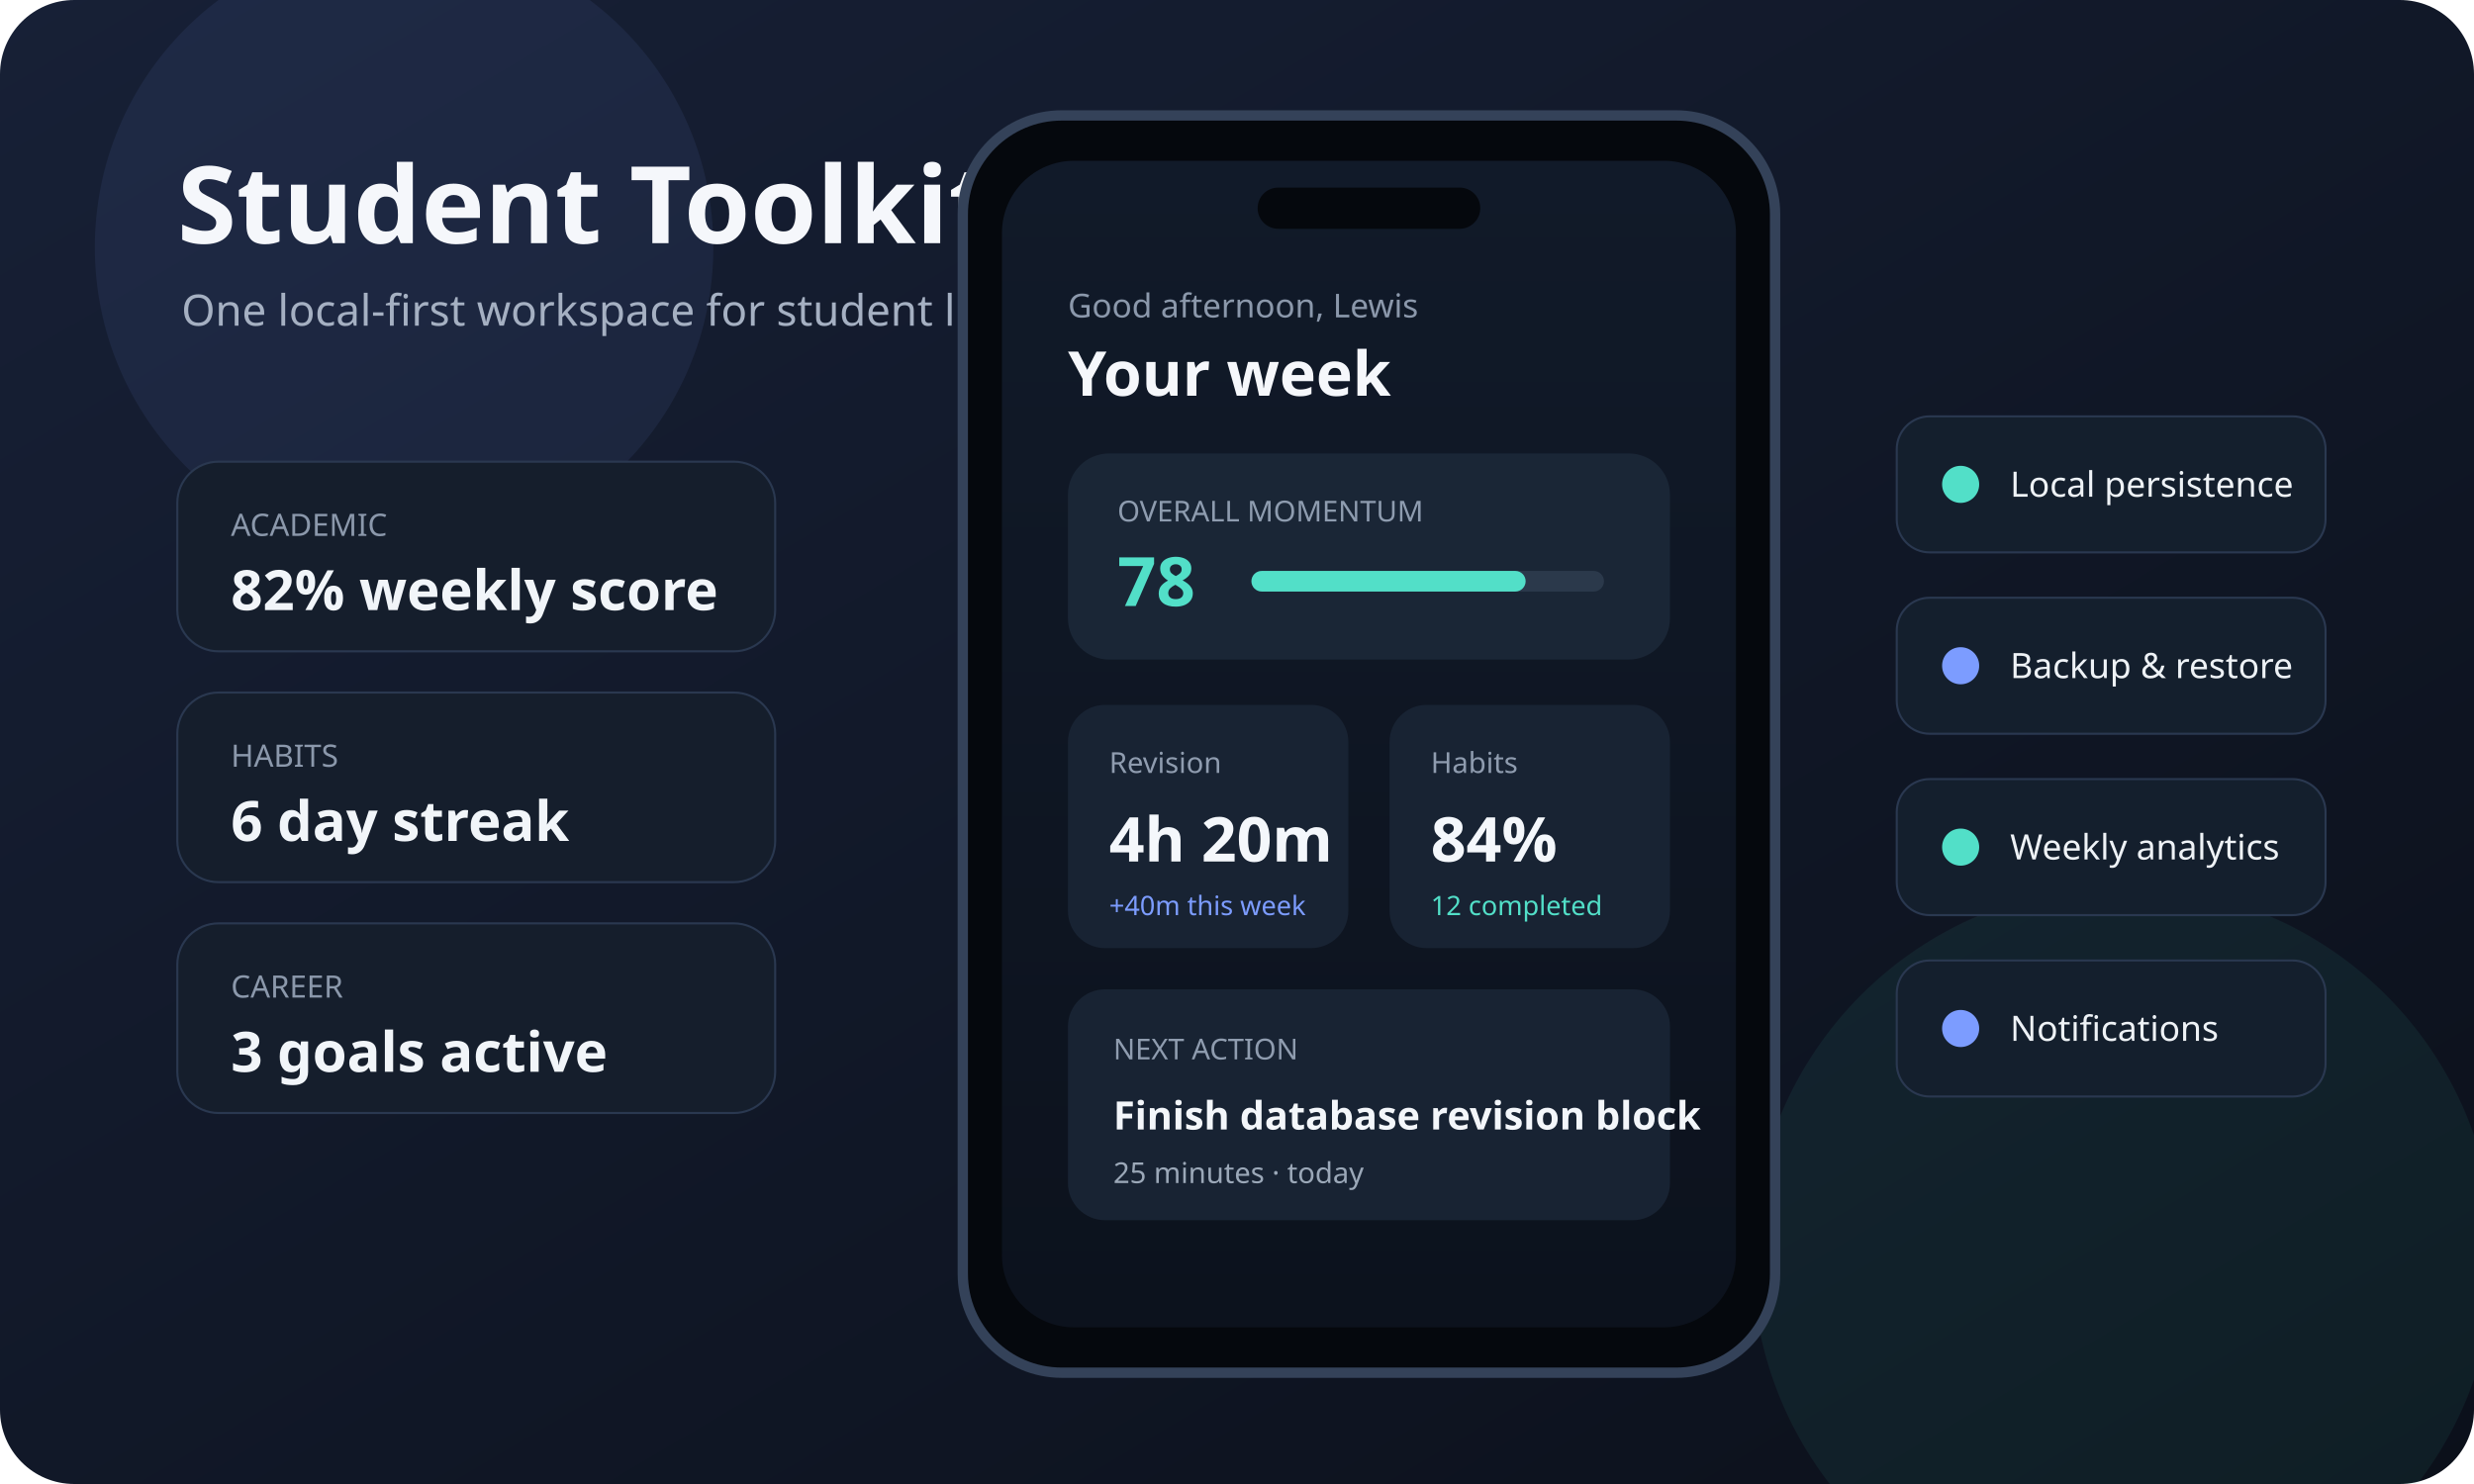
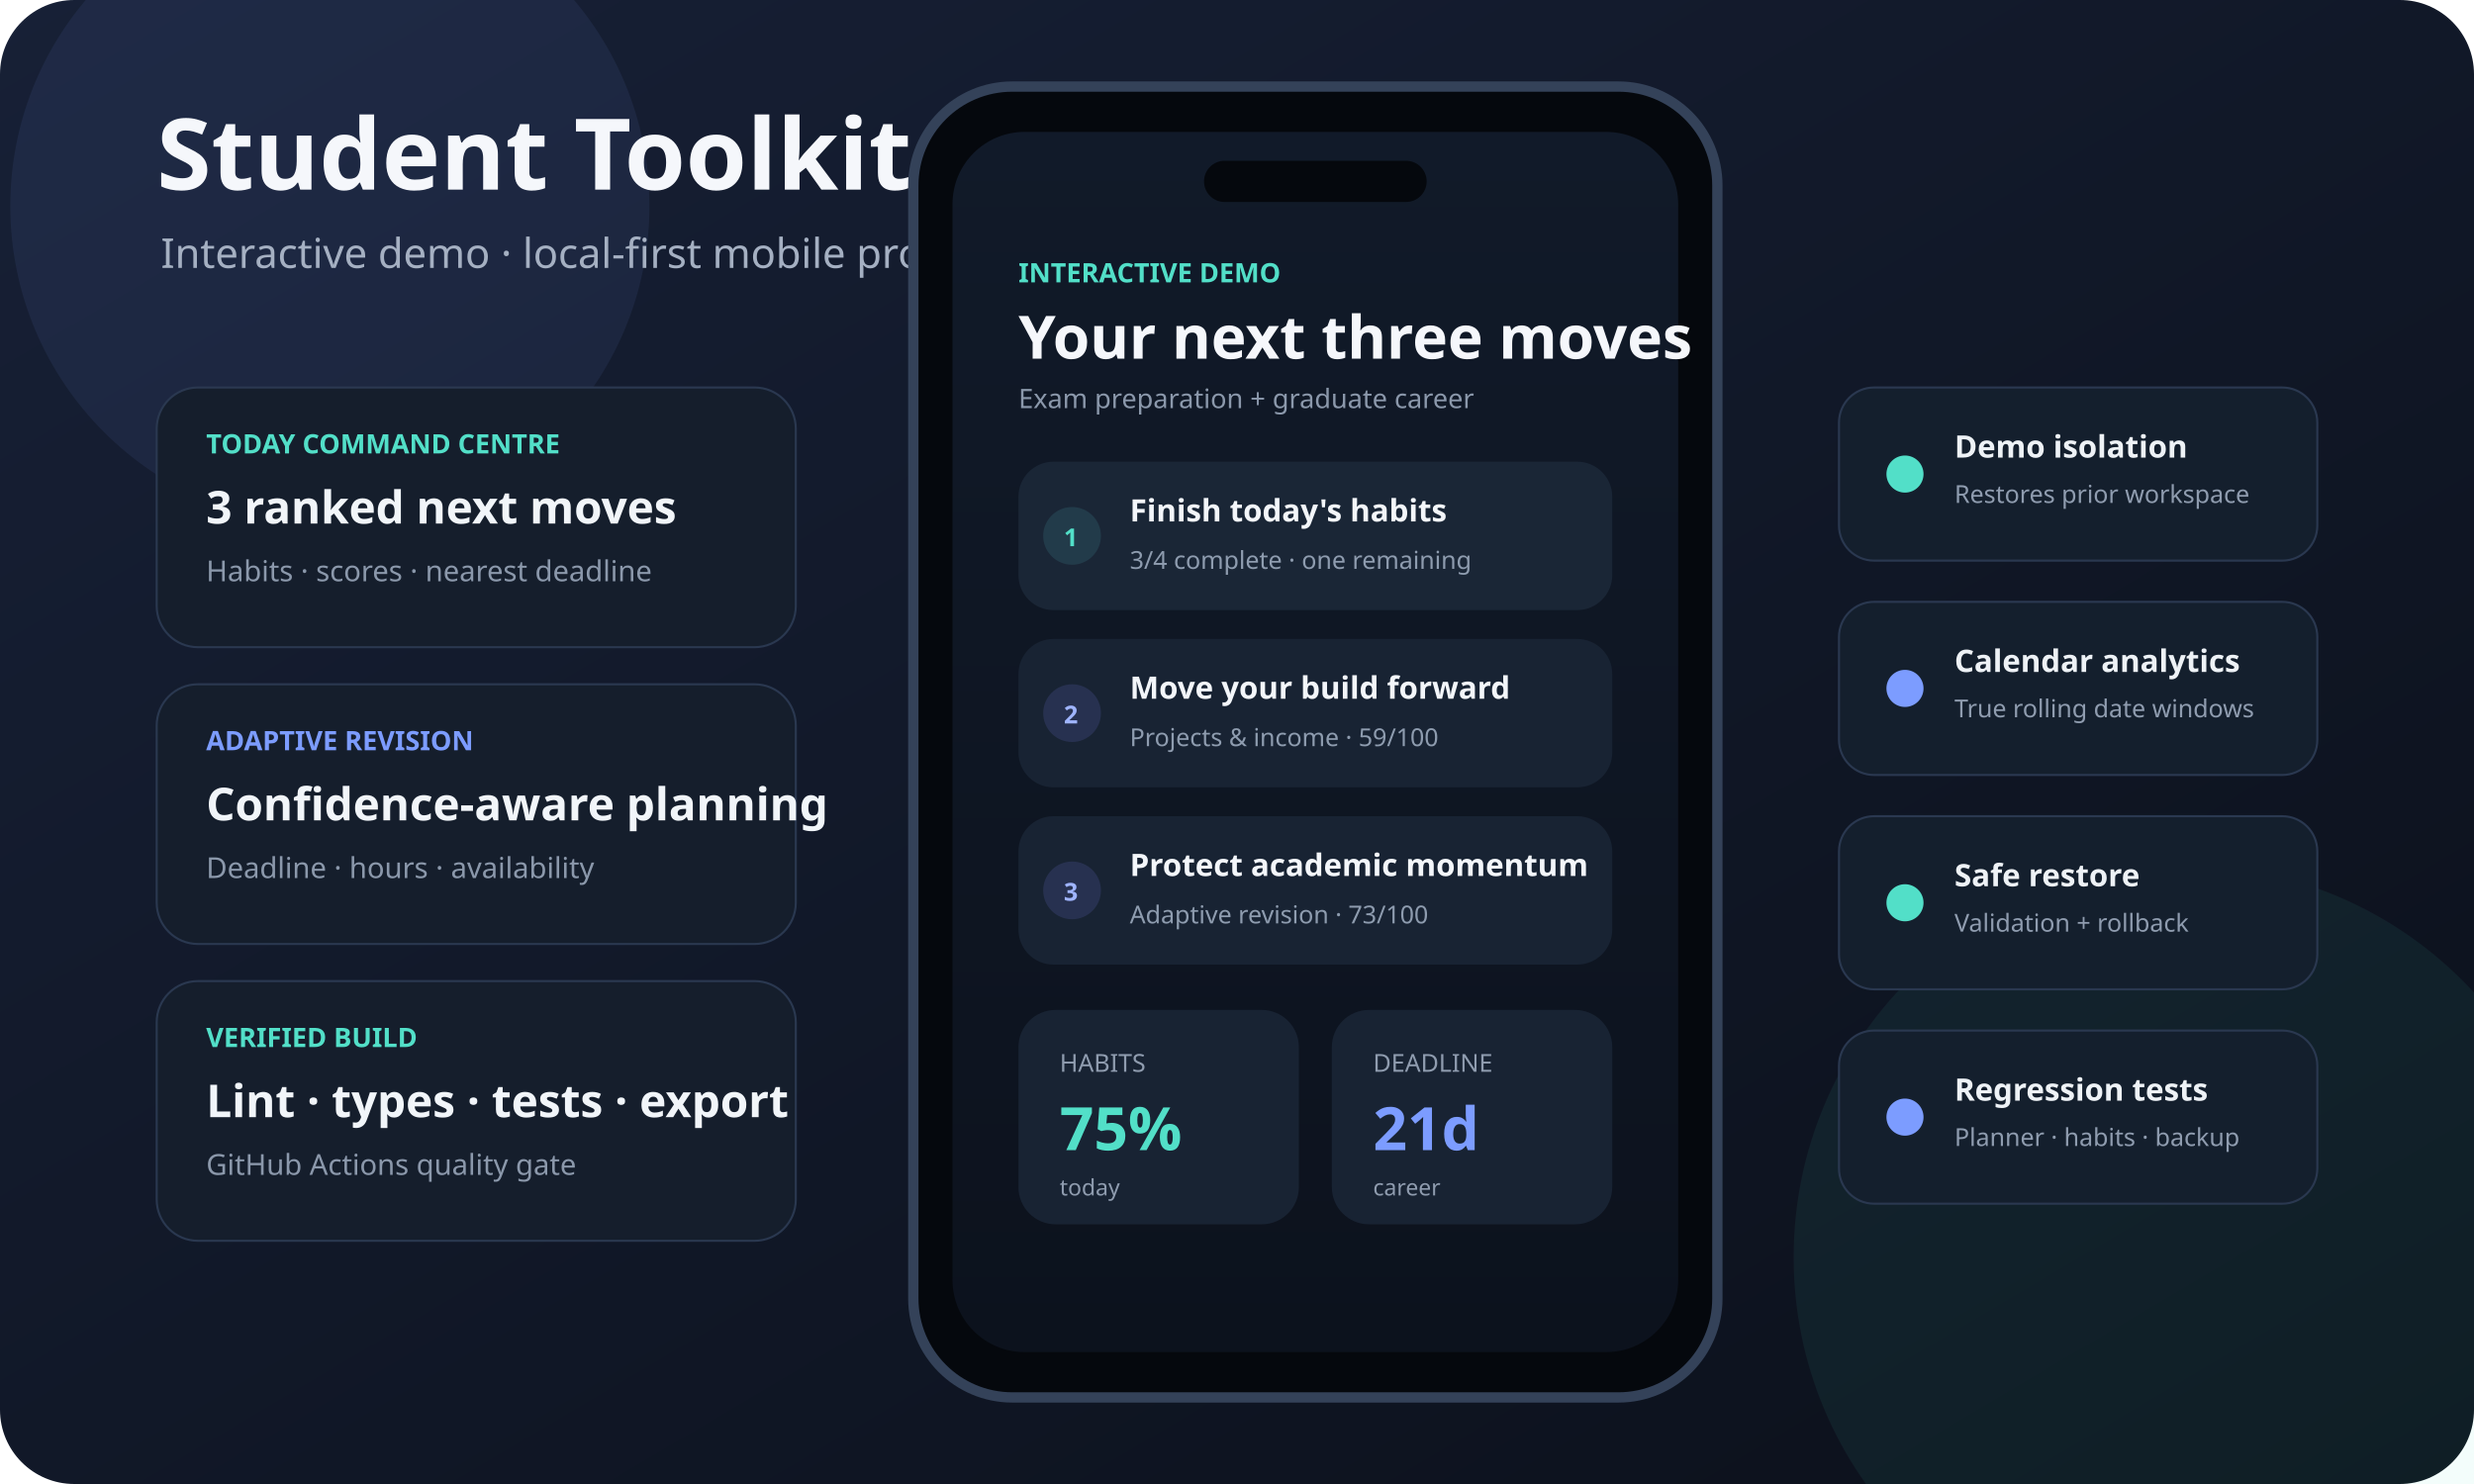
<svg xmlns="http://www.w3.org/2000/svg" width="1200" height="720" viewBox="0 0 1200 720" role="img" aria-labelledby="title desc">
  <defs>
    <linearGradient id="bg" x1="0" y1="0" x2="1" y2="1">
      <stop stop-color="#172036" />
      <stop offset="1" stop-color="#0b101a" />
    </linearGradient>
    <linearGradient id="phone" x1="0" y1="0" x2="0" y2="1">
      <stop stop-color="#111a29" />
      <stop offset="1" stop-color="#0c121d" />
    </linearGradient>
  </defs>
  <rect width="1200" height="720" rx="36" fill="url(#bg)" />
-   <circle cx="196" cy="120" r="150" fill="#7c9cff" opacity=".08" />
-   <circle cx="1030" cy="610" r="180" fill="#52dfc8" opacity=".07" />
-   <text x="86" y="118" font-family="system-ui,sans-serif" font-size="52" font-weight="850" fill="#f5f7fb">Student Toolkit OS</text>
-   <text x="88" y="158" font-family="system-ui,sans-serif" font-size="21" fill="#a5b0c2">One local-first workspace for student life.</text>
+   <circle cx="160" cy="100" r="155" fill="#7c9cff" opacity=".08" />
+   <circle cx="1060" cy="610" r="190" fill="#52dfc8" opacity=".07" />
  <g font-family="system-ui,sans-serif">
-     <rect x="86" y="224" width="290" height="92" rx="20" fill="#151e2c" stroke="#2a3850" />
-     <text x="112" y="260" font-size="15" fill="#8b98ab">ACADEMIC</text>
-     <text x="112" y="296" font-size="27" font-weight="750" fill="#f1f5f9">82% weekly score</text>
-     <rect x="86" y="336" width="290" height="92" rx="20" fill="#151e2c" stroke="#2a3850" />
-     <text x="112" y="372" font-size="15" fill="#8b98ab">HABITS</text>
-     <text x="112" y="408" font-size="27" font-weight="750" fill="#f1f5f9">6 day streak</text>
-     <rect x="86" y="448" width="290" height="92" rx="20" fill="#151e2c" stroke="#2a3850" />
-     <text x="112" y="484" font-size="15" fill="#8b98ab">CAREER</text>
-     <text x="112" y="520" font-size="27" font-weight="750" fill="#f1f5f9">3 goals active</text>
+     <text x="76" y="92" font-size="48" font-weight="850" fill="#f5f7fb">Student Toolkit OS</text>
+     <text x="78" y="130" font-size="20" fill="#a5b0c2">Interactive demo · local-first mobile product</text>
+     <rect x="76" y="188" width="310" height="126" rx="20" fill="#151e2c" stroke="#2a3850" />
+     <text x="100" y="220" font-size="13" font-weight="700" fill="#52dfc8">TODAY COMMAND CENTRE</text>
+     <text x="100" y="254" font-size="22" font-weight="800" fill="#f1f5f9">3 ranked next moves</text>
+     <text x="100" y="282" font-size="14" fill="#8b98ab">Habits · scores · nearest deadline</text>
+     <rect x="76" y="332" width="310" height="126" rx="20" fill="#151e2c" stroke="#2a3850" />
+     <text x="100" y="364" font-size="13" font-weight="700" fill="#7c9cff">ADAPTIVE REVISION</text>
+     <text x="100" y="398" font-size="22" font-weight="800" fill="#f1f5f9">Confidence-aware planning</text>
+     <text x="100" y="426" font-size="14" fill="#8b98ab">Deadline · hours · availability</text>
+     <rect x="76" y="476" width="310" height="126" rx="20" fill="#151e2c" stroke="#2a3850" />
+     <text x="100" y="508" font-size="13" font-weight="700" fill="#52dfc8">VERIFIED BUILD</text>
+     <text x="100" y="542" font-size="22" font-weight="800" fill="#f1f5f9">Lint · types · tests · export</text>
+     <text x="100" y="570" font-size="14" fill="#8b98ab">GitHub Actions quality gate</text>
  </g>
-   <rect x="467" y="56" width="394" height="610" rx="48" fill="#05080d" stroke="#344259" stroke-width="5" />
-   <rect x="486" y="78" width="356" height="566" rx="35" fill="url(#phone)" />
-   <rect x="610" y="91" width="108" height="20" rx="10" fill="#05080d" />
-   <text x="518" y="154" font-family="system-ui,sans-serif" font-size="16" fill="#8b98ab">Good afternoon, Lewis</text>
-   <text x="518" y="192" font-family="system-ui,sans-serif" font-size="30" font-weight="800" fill="#f5f7fb">Your week</text>
-   <rect x="518" y="220" width="292" height="100" rx="20" fill="#1a2636" />
-   <text x="542" y="253" font-family="system-ui,sans-serif" font-size="14" fill="#8e9caf">OVERALL MOMENTUM</text>
-   <text x="542" y="294" font-family="system-ui,sans-serif" font-size="33" font-weight="850" fill="#52dfc8">78</text>
-   <rect x="607" y="277" width="171" height="10" rx="5" fill="#2b394b" />
-   <rect x="607" y="277" width="133" height="10" rx="5" fill="#52dfc8" />
+   <rect x="443" y="42" width="390" height="636" rx="48" fill="#05080d" stroke="#344259" stroke-width="5" />
+   <rect x="462" y="64" width="352" height="592" rx="35" fill="url(#phone)" />
+   <rect x="584" y="78" width="108" height="20" rx="10" fill="#05080d" />
  <g font-family="system-ui,sans-serif">
-     <rect x="518" y="342" width="136" height="118" rx="18" fill="#182333" />
-     <text x="538" y="375" font-size="14" fill="#8f9caf">Revision</text>
-     <text x="538" y="418" font-size="30" font-weight="800" fill="#f4f7fb">4h 20m</text>
-     <text x="538" y="444" font-size="13" fill="#7c9cff">+40m this week</text>
-     <rect x="674" y="342" width="136" height="118" rx="18" fill="#182333" />
-     <text x="694" y="375" font-size="14" fill="#8f9caf">Habits</text>
-     <text x="694" y="418" font-size="30" font-weight="800" fill="#f4f7fb">84%</text>
-     <text x="694" y="444" font-size="13" fill="#52dfc8">12 completed</text>
+     <text x="494" y="137" font-size="13" font-weight="750" fill="#52dfc8">INTERACTIVE DEMO</text>
+     <text x="494" y="174" font-size="29" font-weight="850" fill="#f5f7fb">Your next three moves</text>
+     <text x="494" y="198" font-size="13" fill="#8b98ab">Exam preparation + graduate career</text>
+     <rect x="494" y="224" width="288" height="72" rx="17" fill="#1a2636" />
+     <circle cx="520" cy="260" r="14" fill="#223b4a" />
+     <text x="516" y="265" font-size="12" font-weight="800" fill="#52dfc8">1</text>
+     <text x="548" y="253" font-size="15" font-weight="760" fill="#f3f6fa">Finish today's habits</text>
+     <text x="548" y="276" font-size="12" fill="#8e9caf">3/4 complete · one remaining</text>
+     <rect x="494" y="310" width="288" height="72" rx="17" fill="#182333" />
+     <circle cx="520" cy="346" r="14" fill="#273150" />
+     <text x="516" y="351" font-size="12" font-weight="800" fill="#9fb4ff">2</text>
+     <text x="548" y="339" font-size="15" font-weight="760" fill="#f3f6fa">Move your build forward</text>
+     <text x="548" y="362" font-size="12" fill="#8e9caf">Projects &amp; income · 59/100</text>
+     <rect x="494" y="396" width="288" height="72" rx="17" fill="#182333" />
+     <circle cx="520" cy="432" r="14" fill="#273150" />
+     <text x="516" y="437" font-size="12" font-weight="800" fill="#9fb4ff">3</text>
+     <text x="548" y="425" font-size="15" font-weight="760" fill="#f3f6fa">Protect academic momentum</text>
+     <text x="548" y="448" font-size="12" fill="#8e9caf">Adaptive revision · 73/100</text>
+     <rect x="494" y="490" width="136" height="104" rx="18" fill="#182333" />
+     <text x="514" y="520" font-size="12" fill="#8f9caf">HABITS</text>
+     <text x="514" y="558" font-size="29" font-weight="850" fill="#52dfc8">75%</text>
+     <text x="514" y="580" font-size="11" fill="#8f9caf">today</text>
+     <rect x="646" y="490" width="136" height="104" rx="18" fill="#182333" />
+     <text x="666" y="520" font-size="12" fill="#8f9caf">DEADLINE</text>
+     <text x="666" y="558" font-size="29" font-weight="850" fill="#7c9cff">21d</text>
+     <text x="666" y="580" font-size="11" fill="#8f9caf">career</text>
  </g>
-   <rect x="518" y="480" width="292" height="112" rx="18" fill="#182333" />
-   <text x="540" y="514" font-family="system-ui,sans-serif" font-size="14" fill="#8f9caf">NEXT ACTION</text>
-   <text x="540" y="548" font-family="system-ui,sans-serif" font-size="19" font-weight="700" fill="#f3f6fa">Finish database revision block</text>
-   <text x="540" y="574" font-family="system-ui,sans-serif" font-size="14" fill="#9ba8b8">25 minutes · today</text>
  <g font-family="system-ui,sans-serif">
-     <rect x="920" y="202" width="208" height="66" rx="16" fill="#141f2d" stroke="#2a3850" />
-     <circle cx="951" cy="235" r="9" fill="#52dfc8" />
-     <text x="975" y="241" font-size="17" fill="#eef2f6">Local persistence</text>
-     <rect x="920" y="290" width="208" height="66" rx="16" fill="#141f2d" stroke="#2a3850" />
-     <circle cx="951" cy="323" r="9" fill="#7c9cff" />
-     <text x="975" y="329" font-size="17" fill="#eef2f6">Backup &amp; restore</text>
-     <rect x="920" y="378" width="208" height="66" rx="16" fill="#141f2d" stroke="#2a3850" />
-     <circle cx="951" cy="411" r="9" fill="#52dfc8" />
-     <text x="975" y="417" font-size="17" fill="#eef2f6">Weekly analytics</text>
-     <rect x="920" y="466" width="208" height="66" rx="16" fill="#141f2d" stroke="#2a3850" />
-     <circle cx="951" cy="499" r="9" fill="#7c9cff" />
-     <text x="975" y="505" font-size="17" fill="#eef2f6">Notifications</text>
+     <rect x="892" y="188" width="232" height="84" rx="17" fill="#141f2d" stroke="#2a3850" />
+     <circle cx="924" cy="230" r="9" fill="#52dfc8" />
+     <text x="948" y="222" font-size="15" font-weight="750" fill="#eef2f6">Demo isolation</text>
+     <text x="948" y="244" font-size="12" fill="#8f9caf">Restores prior workspace</text>
+     <rect x="892" y="292" width="232" height="84" rx="17" fill="#141f2d" stroke="#2a3850" />
+     <circle cx="924" cy="334" r="9" fill="#7c9cff" />
+     <text x="948" y="326" font-size="15" font-weight="750" fill="#eef2f6">Calendar analytics</text>
+     <text x="948" y="348" font-size="12" fill="#8f9caf">True rolling date windows</text>
+     <rect x="892" y="396" width="232" height="84" rx="17" fill="#141f2d" stroke="#2a3850" />
+     <circle cx="924" cy="438" r="9" fill="#52dfc8" />
+     <text x="948" y="430" font-size="15" font-weight="750" fill="#eef2f6">Safe restore</text>
+     <text x="948" y="452" font-size="12" fill="#8f9caf">Validation + rollback</text>
+     <rect x="892" y="500" width="232" height="84" rx="17" fill="#141f2d" stroke="#2a3850" />
+     <circle cx="924" cy="542" r="9" fill="#7c9cff" />
+     <text x="948" y="534" font-size="15" font-weight="750" fill="#eef2f6">Regression tests</text>
+     <text x="948" y="556" font-size="12" fill="#8f9caf">Planner · habits · backup</text>
  </g>
</svg>
